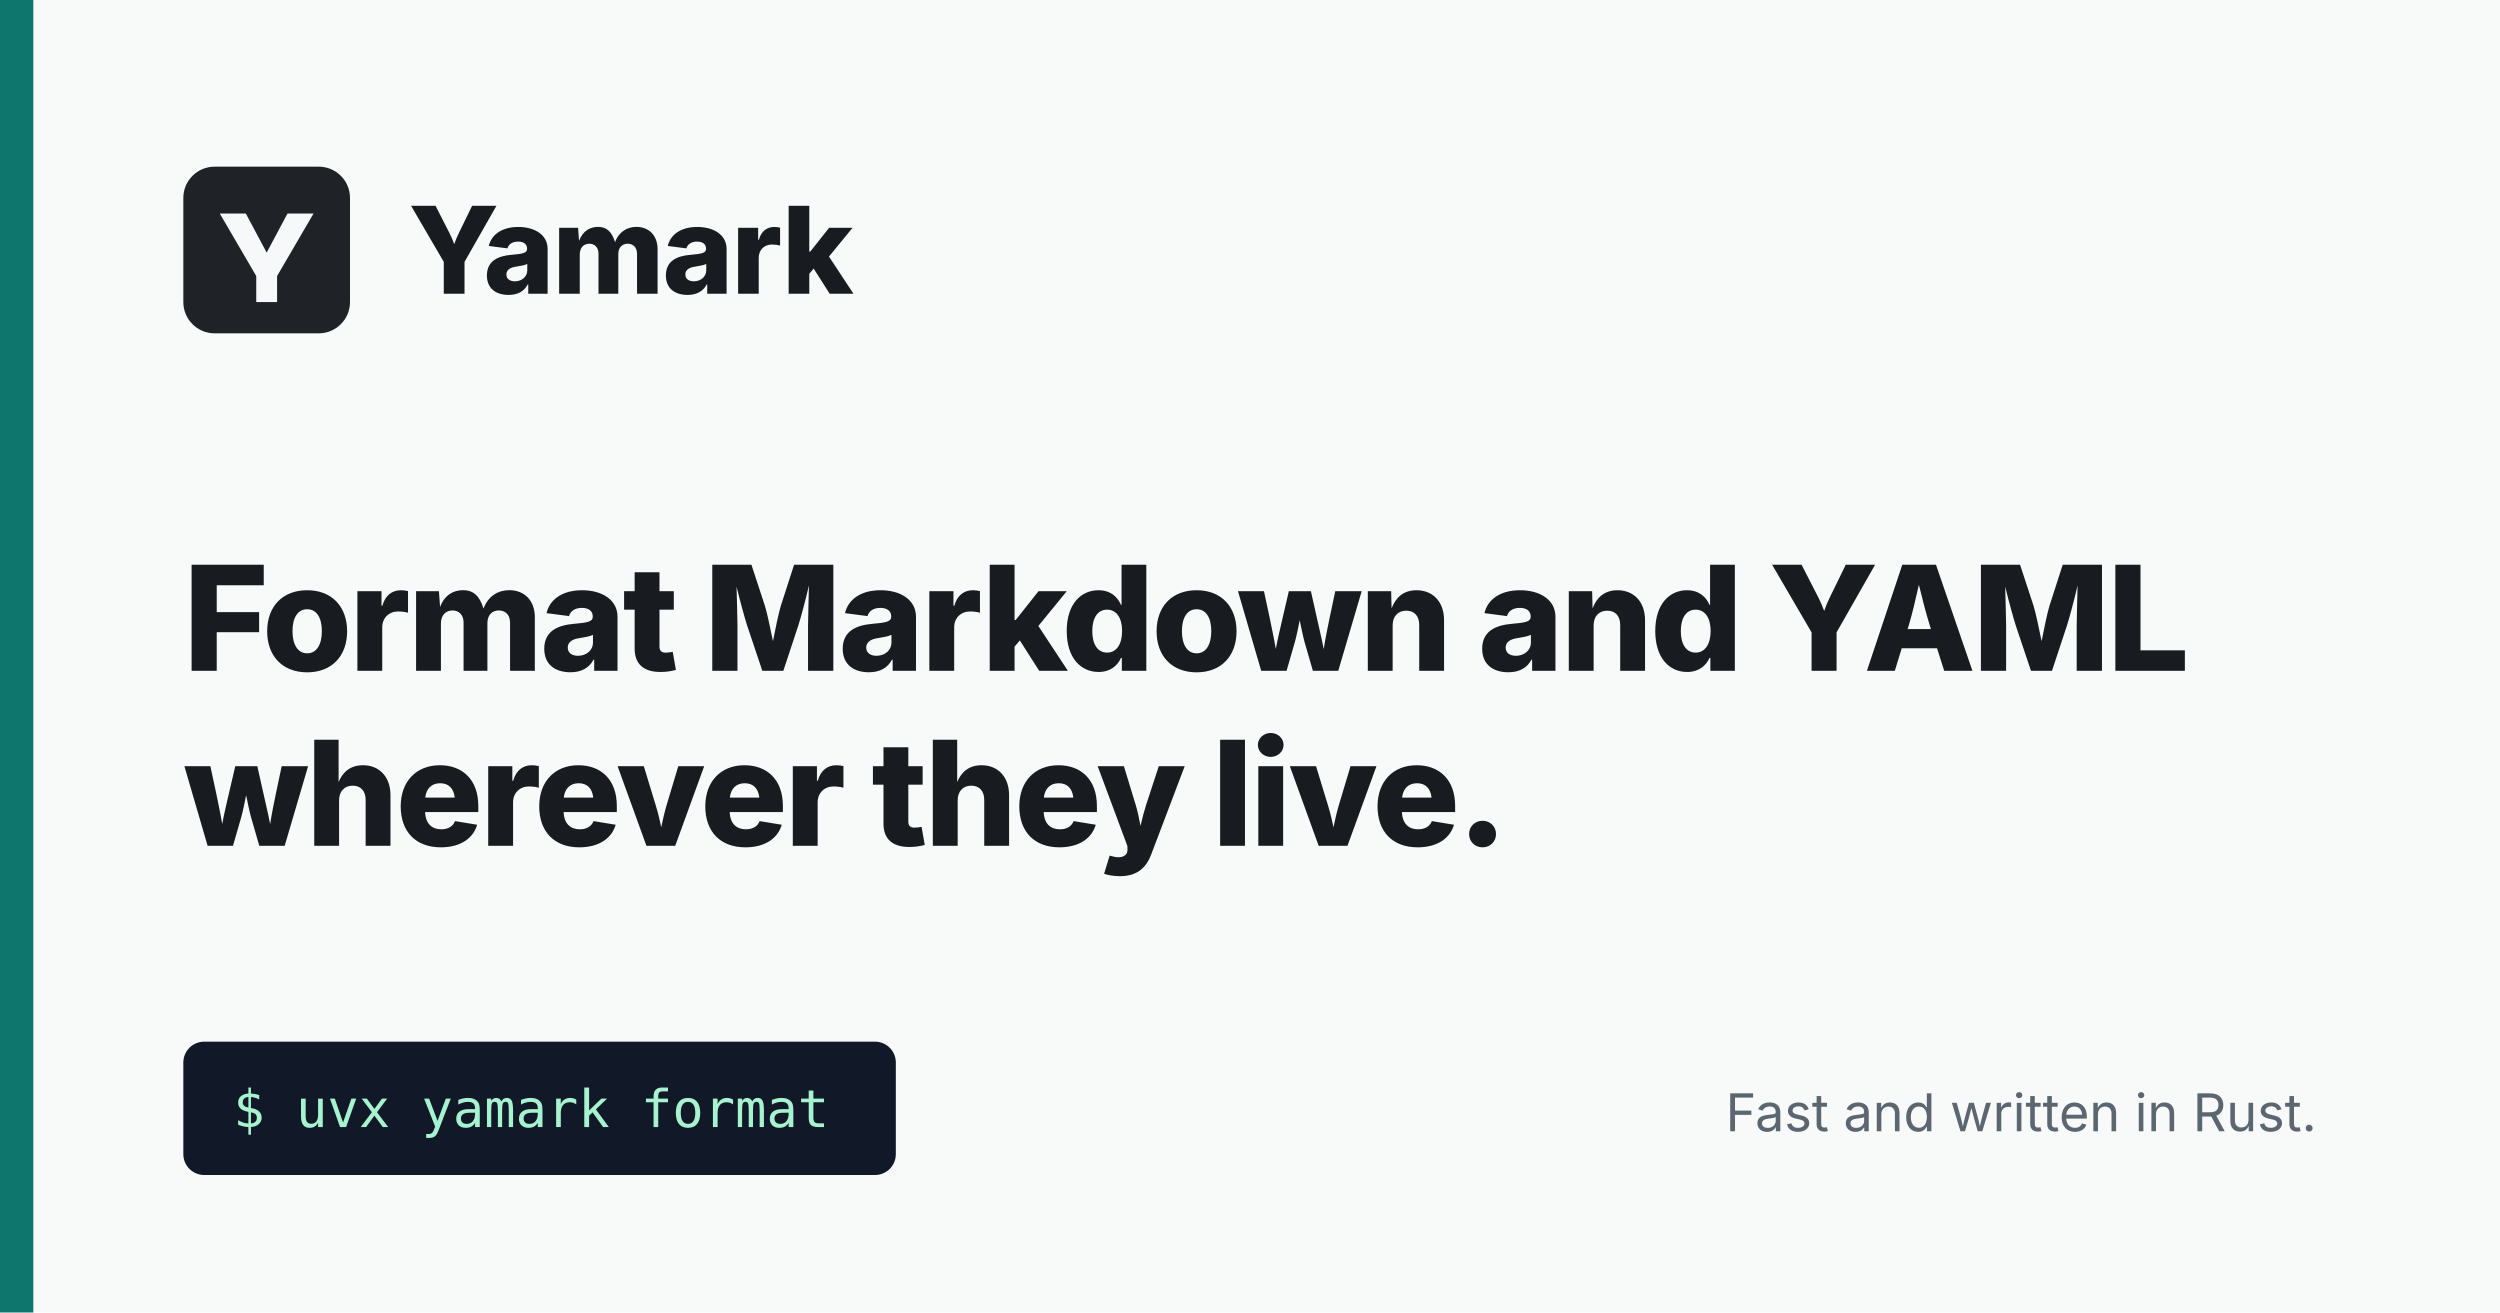
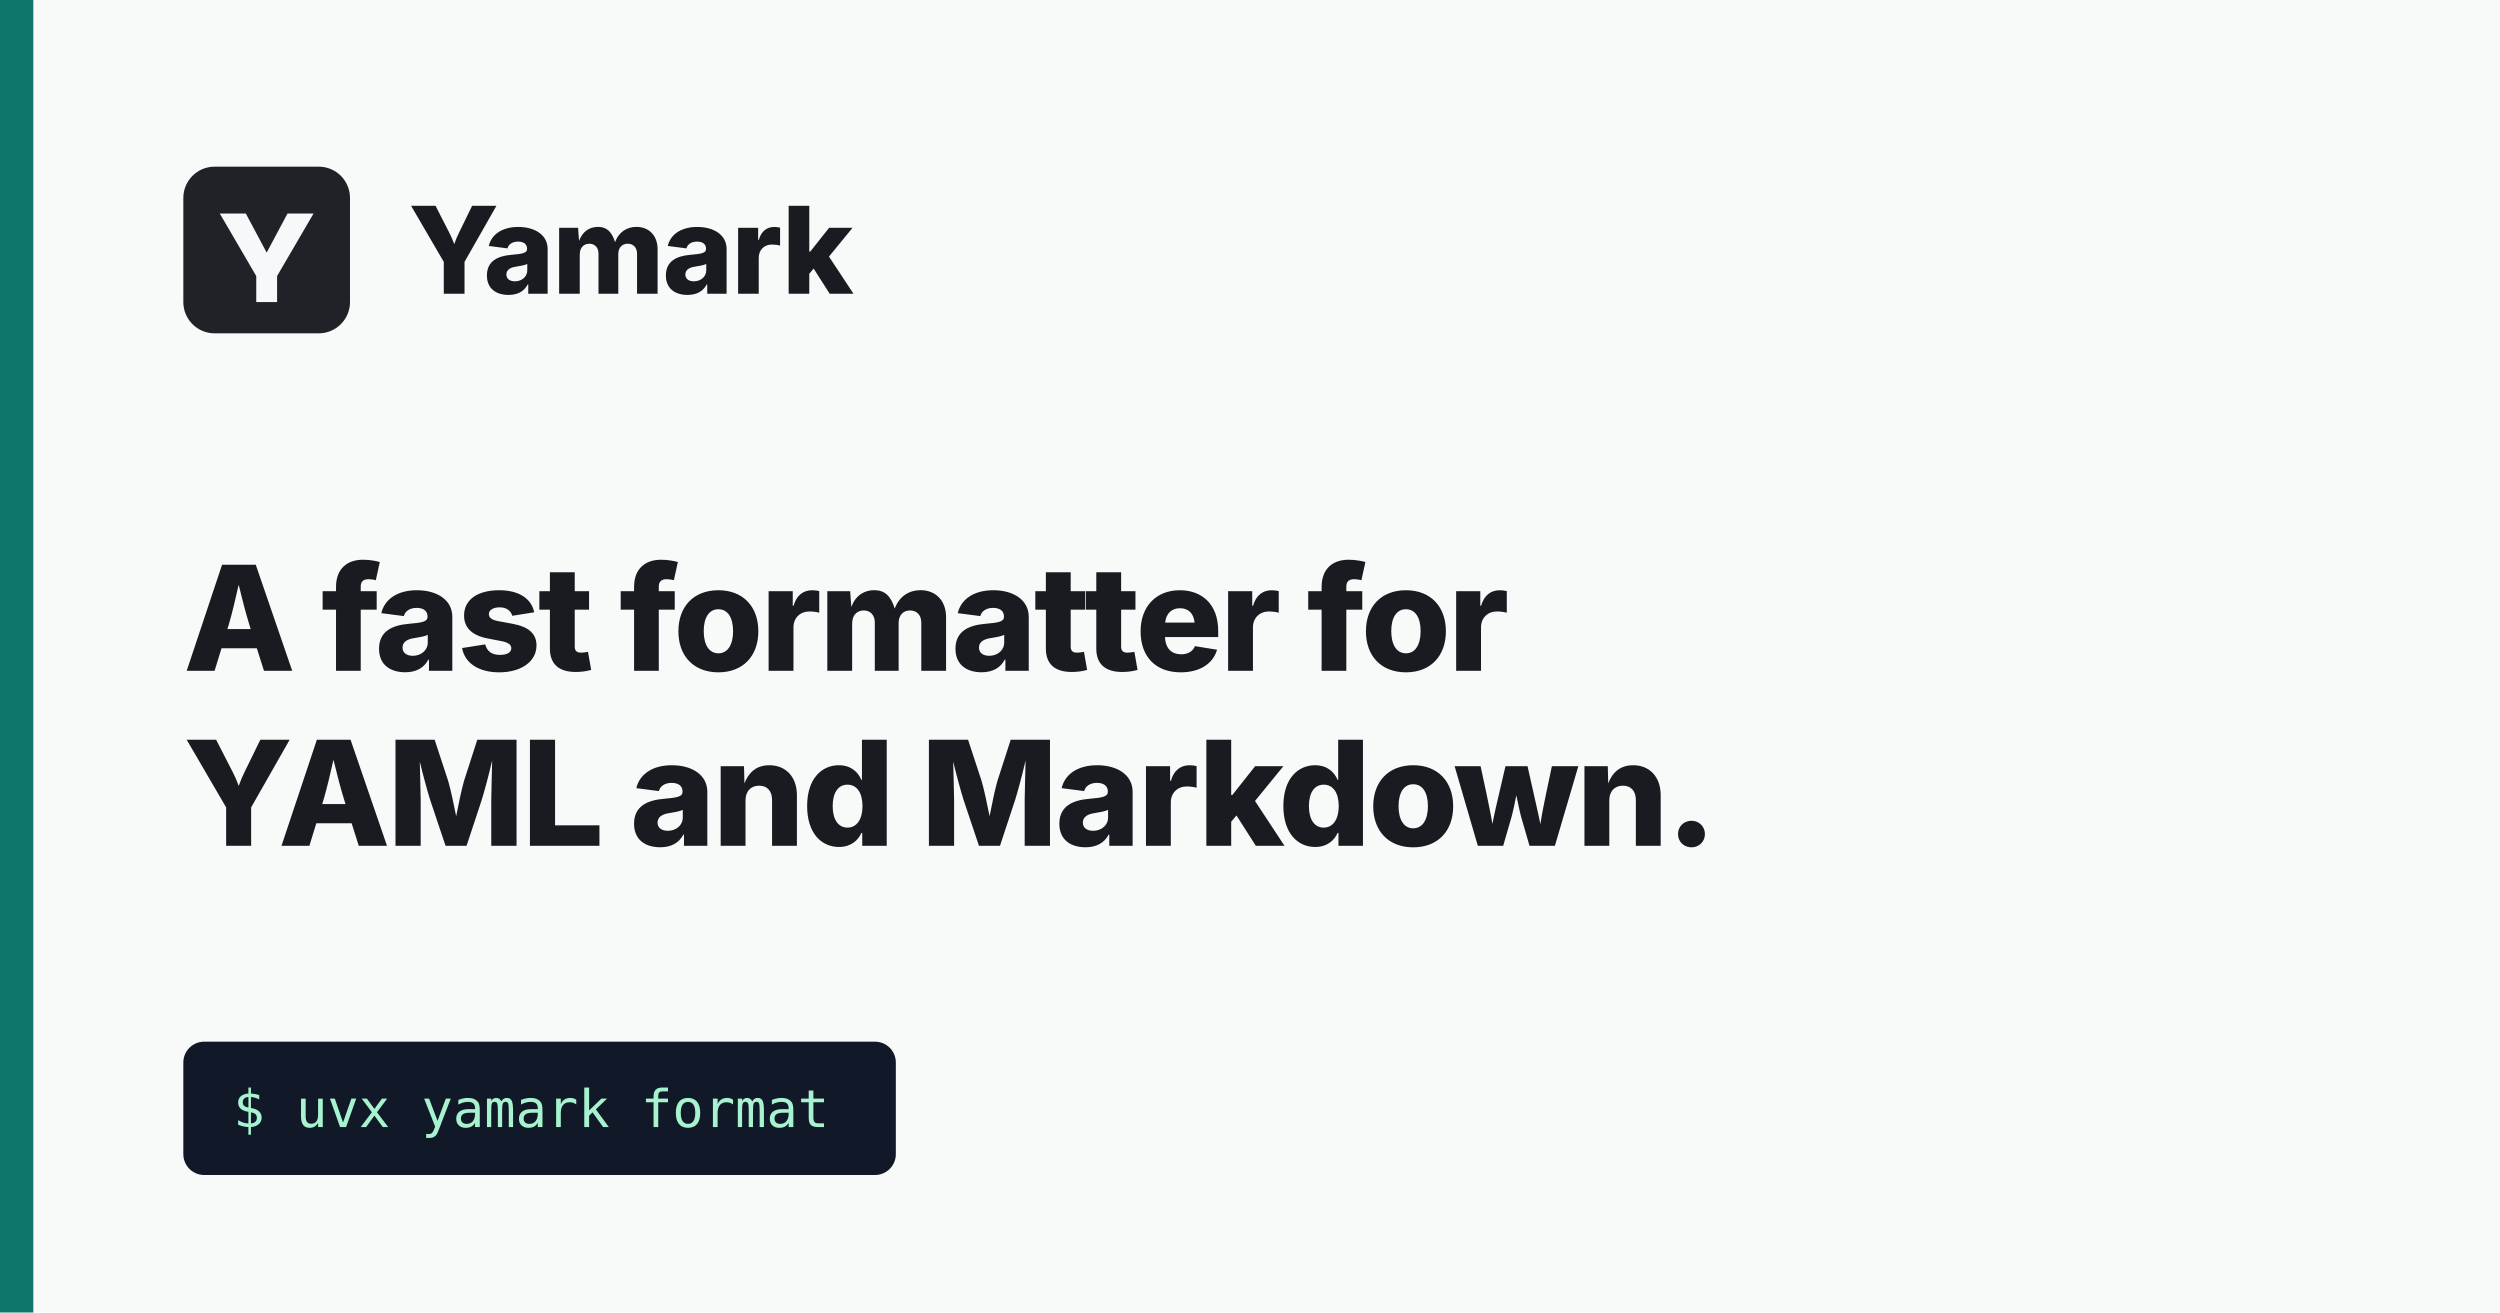
<svg xmlns="http://www.w3.org/2000/svg" viewBox="0 0 1200 630" role="img" aria-labelledby="title description">
  <rect width="1200" height="630" fill="#f7faf9" />
  <rect x="0" y="0" width="16" height="630" fill="#0f766e" />
  <g transform="translate(88 80)">
    <rect width="80" height="80" rx="15" fill="#1f2328" />
    <path d="M17.5 22.5H30l10 18.75 10-18.75h12.5l-17.5 30V65H35V52.5l-17.5-30z" fill="#f6f8fa" />
  </g>
  <text x="196" y="141" fill="#181b20" font-family="Inter, ui-sans-serif, system-ui, sans-serif" font-size="58" font-weight="800" letter-spacing="-1">Yamark</text>
  <text x="88" y="322" fill="#181b20" font-family="Inter, ui-sans-serif, system-ui, sans-serif" font-size="70" font-weight="760" letter-spacing="-1.5">
-     <tspan x="88" dy="0">Format Markdown and YAML</tspan>
-     <tspan x="88" dy="84">wherever they live.</tspan>
+     <tspan x="88" dy="0">A fast formatter for</tspan>
+     <tspan x="88" dy="84">YAML and Markdown.</tspan>
  </text>
  <g transform="translate(88 500)">
    <rect width="342" height="64" rx="10" fill="#111827" />
    <text x="24" y="41" fill="#a7f3d0" font-family="ui-monospace, SFMono-Regular, Menlo, Consolas, monospace" font-size="25">$ uvx yamark format</text>
  </g>
-   <text x="1112" y="543" text-anchor="end" fill="#5b6670" font-family="Inter, ui-sans-serif, system-ui, sans-serif" font-size="25">Fast and written in Rust.</text>
</svg>
